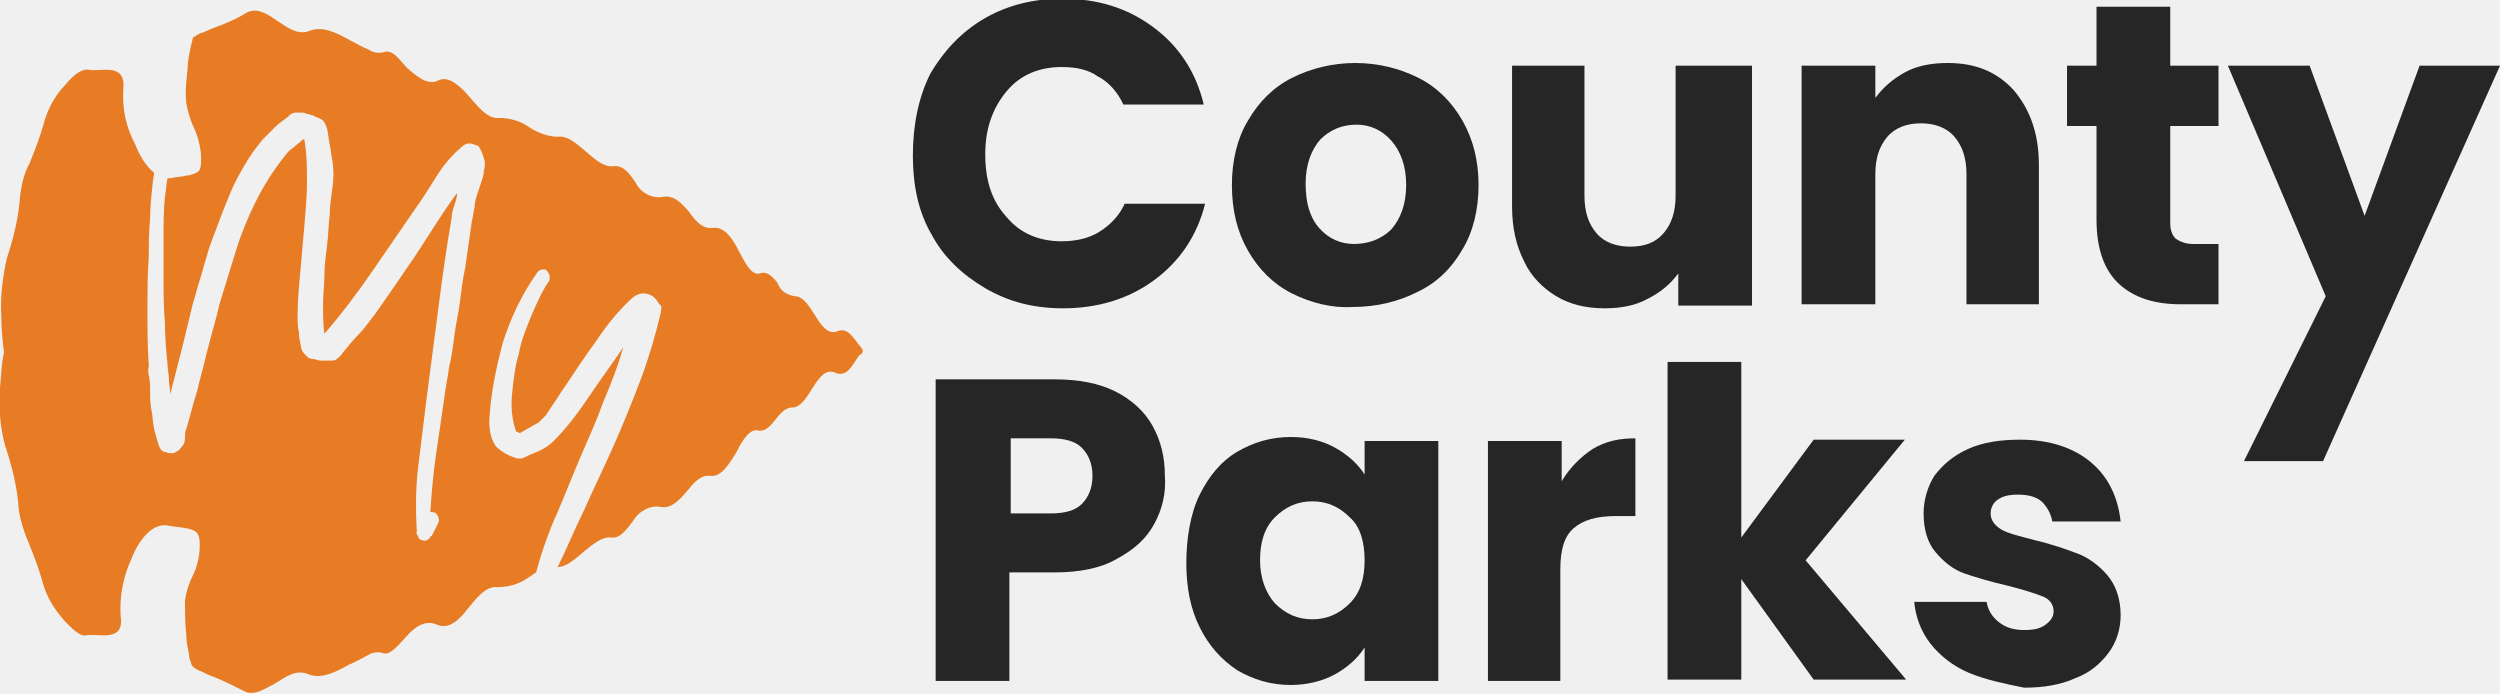
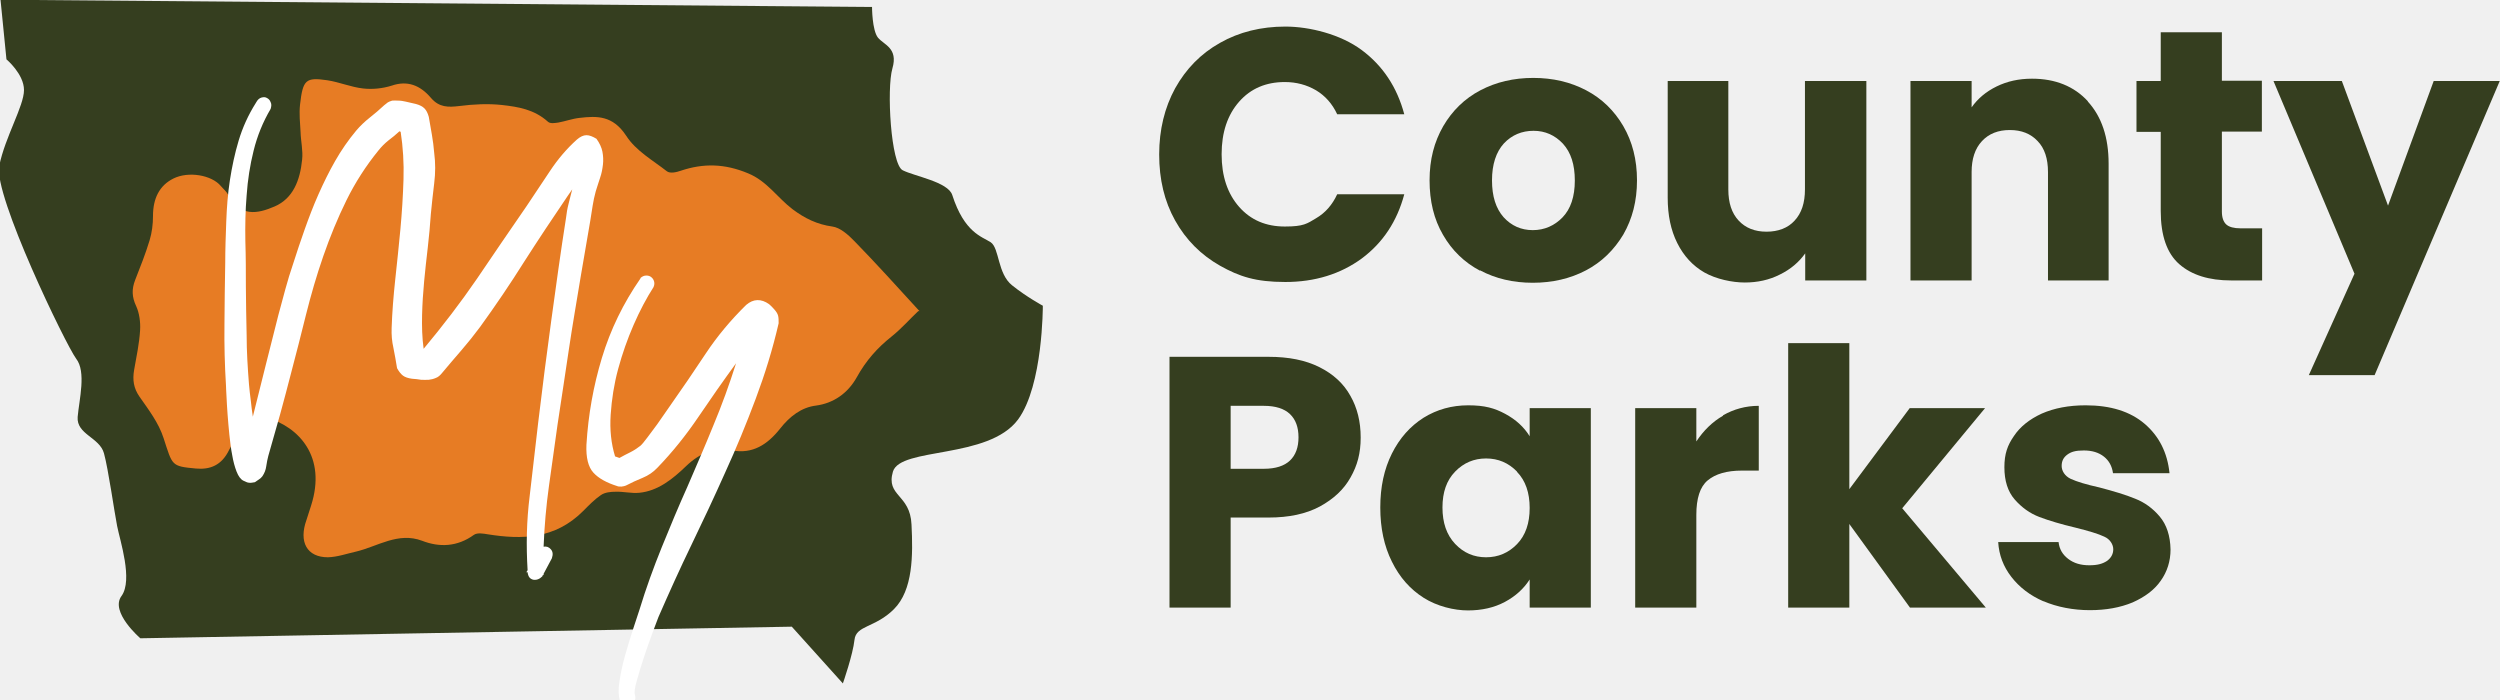
- <svg xmlns="http://www.w3.org/2000/svg" version="1.1" id="Layer_1" x="0px" y="0px" viewBox="0 0 186.5 51.7" style="enable-background:new 0 0 186.5 51.7;" xml:space="preserve">
-   <style type="text/css">
- 	.st0{fill:#E77C24;}
- 	.st1{enable-background:new    ;}
- 	.st2{fill:#262626;}
- </style>
-   <path class="st0" d="M64.3,26c-0.6-0.7-1-1.6-1.8-1.3c-1.4,0.6-1.9-2.6-3.2-2.6c-0.6-0.1-1.1-0.4-1.3-1c-0.4-0.5-0.8-0.9-1.3-0.7  c-0.7,0.2-1.2-1-1.6-1.7c-0.4-0.8-1-1.8-1.9-1.7c-0.8,0.1-1.3-0.5-1.8-1.2c-0.6-0.7-1.2-1.3-2-1.1c-0.8,0.1-1.6-0.3-2-1.1  c-0.4-0.6-0.9-1.3-1.6-1.2c-0.8,0.1-1.5-0.6-2.1-1.1c-0.6-0.5-1.3-1.2-2.1-1.1c-0.7,0-1.5-0.3-2.1-0.7c-0.7-0.5-1.5-0.7-2.3-0.7  c-0.8,0.1-1.6-0.9-2.2-1.6c-0.6-0.7-1.5-1.6-2.3-1.2c-0.8,0.4-1.6-0.3-2.3-0.9c-0.5-0.5-1.1-1.5-1.8-1.2c-0.4,0.1-0.8,0-1.1-0.2  c-0.5-0.2-1-0.5-1.4-0.7c-0.9-0.5-2-1.1-3-0.7C21.4,3,19.9,0,18.3,1c-0.8,0.5-1.6,0.8-2.4,1.1c-0.3,0.1-0.6,0.3-1,0.4  c-0.2,0.1-0.3,0.2-0.5,0.3C14.2,3.6,14,4.4,14,5.1c-0.1,0.9-0.2,1.7-0.1,2.6C14,8.3,14.2,9,14.5,9.6c0.3,0.7,0.5,1.5,0.5,2.2  c0,0.5,0,1-0.4,1.1c-0.2,0.1-0.5,0.2-0.7,0.2c-0.4,0.1-0.8,0.1-1.2,0.2c-0.1,0-0.1,0-0.2,0c-0.1,0.4-0.1,0.9-0.2,1.4  c-0.1,1-0.1,2-0.1,3.1c0,1,0,2,0,3c0,1.1,0,2.2,0.1,3.2c0,1.1,0.1,2.2,0.2,3.2c0,0.4,0.1,0.7,0.1,1.1c0,0.4,0.1,0.7,0.1,1.1l0.9-3.5  l0.8-3.3c0.2-0.6,0.3-1.1,0.5-1.7c0.2-0.6,0.3-1.1,0.5-1.7c0.2-0.8,0.5-1.5,0.8-2.3c0.3-0.8,0.6-1.6,0.9-2.3  c0.3-0.8,0.7-1.5,1.1-2.2c0.4-0.7,0.9-1.4,1.4-2c0.3-0.3,0.6-0.6,0.9-0.9c0.3-0.3,0.6-0.5,1-0.8c0.1-0.1,0.2-0.2,0.2-0.2  c0.1,0,0.2-0.1,0.3-0.1c0.1,0,0.2,0,0.4,0c0.2,0,0.3,0,0.5,0.1c0.2,0,0.3,0.1,0.4,0.1c0.1,0,0.2,0.1,0.2,0.1  c0.3,0.1,0.5,0.2,0.6,0.3c0.1,0.1,0.2,0.3,0.3,0.6c0.1,0.4,0.1,0.8,0.2,1.2c0.1,0.4,0.1,0.8,0.2,1.2c0.1,0.7,0.1,1.3,0,2  s-0.2,1.4-0.2,2c-0.1,0.8-0.1,1.5-0.2,2.3s-0.2,1.5-0.2,2.2s-0.1,1.5-0.1,2.2c0,0.8,0,1.5,0.1,2.2c1.3-1.5,2.5-3.1,3.6-4.7  c1.1-1.6,2.2-3.2,3.3-4.8c0.5-0.7,1-1.5,1.5-2.3c0.5-0.8,1.1-1.5,1.8-2.1c0.2-0.2,0.4-0.3,0.6-0.3c0.2,0,0.4,0.1,0.7,0.2  c0.2,0.3,0.3,0.6,0.4,0.9c0.1,0.3,0.1,0.6,0,0.9c0,0.3-0.1,0.6-0.2,0.9c-0.1,0.3-0.2,0.6-0.3,0.9c-0.1,0.3-0.2,0.6-0.2,1  c-0.1,0.3-0.1,0.7-0.2,1L34.7,20c-0.2,0.9-0.3,1.8-0.4,2.6c-0.1,0.8-0.3,1.6-0.4,2.4c-0.1,0.8-0.2,1.6-0.4,2.4  c-0.1,0.8-0.3,1.7-0.4,2.6c-0.2,1.4-0.4,2.7-0.6,4.1c-0.2,1.4-0.3,2.7-0.4,4.1c0.2,0,0.4,0,0.5,0.2c0.1,0.1,0.2,0.4,0.1,0.6l-0.5,1  V40h-0.1l0,0.1c-0.2,0.2-0.4,0.3-0.6,0.2c-0.2,0-0.3-0.2-0.4-0.5h-0.1l0.1-0.1c-0.1-1.6-0.1-3.3,0.1-4.9c0.2-1.6,0.4-3.3,0.6-4.9  c0.3-2.3,0.6-4.6,0.9-6.9s0.6-4.5,1-6.8c0-0.3,0.1-0.6,0.2-0.9c0.1-0.3,0.2-0.6,0.2-0.9l-0.3,0.4c-1,1.4-1.9,2.9-2.9,4.4  C30,20.5,29,22,28,23.4c-0.4,0.5-0.8,1.1-1.2,1.5s-0.9,1-1.3,1.5c-0.1,0.2-0.3,0.3-0.4,0.4c-0.1,0.1-0.3,0.1-0.5,0.1  c-0.2,0-0.3,0-0.5,0c-0.2,0-0.4,0-0.6-0.1c-0.3,0-0.5-0.1-0.6-0.2c-0.1-0.1-0.3-0.3-0.4-0.5c-0.1-0.5-0.2-0.9-0.2-1.3  c-0.1-0.4-0.1-0.9-0.1-1.3c0-1,0.1-2.1,0.2-3.2c0.1-1.1,0.2-2.2,0.3-3.4s0.2-2.2,0.2-3.3c0-1.1,0-2.1-0.2-3.2c0,0,0,0-0.1,0  c-0.2,0.2-0.5,0.4-0.7,0.6c-0.3,0.2-0.5,0.4-0.7,0.7c-0.8,1-1.5,2.1-2.1,3.3c-0.6,1.2-1.1,2.4-1.5,3.7c-0.4,1.3-0.8,2.6-1.2,3.9  c-0.3,1.3-0.7,2.6-1,3.8c-0.2,0.9-0.5,1.9-0.7,2.8c-0.3,0.9-0.5,1.8-0.8,2.8c-0.1,0.2-0.1,0.4-0.1,0.7c0,0.3-0.1,0.5-0.3,0.7  c-0.1,0.1-0.1,0.2-0.2,0.2c-0.1,0.1-0.2,0.1-0.3,0.2c-0.2,0-0.3,0-0.4,0s-0.2-0.1-0.4-0.1c-0.2-0.1-0.3-0.3-0.4-0.6  c-0.1-0.3-0.2-0.7-0.3-1.1c-0.1-0.4-0.1-0.9-0.2-1.4c-0.1-0.5-0.1-0.9-0.1-1.4c0-0.4,0-0.8-0.1-1.2s0-0.6,0-0.7  c-0.1-1.4-0.1-2.8-0.1-4.1c0-1.4,0-2.7,0.1-4.1c0-0.9,0-1.8,0.1-2.8c0-0.9,0.1-1.8,0.2-2.7c0-0.2,0.1-0.5,0.1-0.7  c-0.6-0.5-1.1-1.3-1.4-2.1C9.4,9.5,9.1,8.1,9.2,6.6c0.2-2-1.8-1.2-2.6-1.4C6,5.1,5.3,5.8,4.9,6.3C4.2,7,3.6,8,3.3,9.1  c-0.3,1.1-0.7,2.1-1.1,3.1c-0.4,0.7-0.6,1.6-0.7,2.4c-0.1,1.6-0.5,3.2-1,4.7c-0.3,1.4-0.5,2.9-0.4,4.4c0,0.9,0.1,1.8,0.2,2.6  C0.1,27.1,0.1,28,0,28.9c-0.1,1.5,0,3,0.4,4.4c0.5,1.5,0.9,3.1,1,4.7c0.1,0.8,0.4,1.7,0.7,2.4c0.4,1,0.8,2,1.1,3.1  c0.3,1.1,0.9,2,1.6,2.8c0.4,0.4,1.1,1.2,1.6,1.1c0.8-0.2,2.9,0.6,2.6-1.4c-0.1-1.5,0.2-3,0.8-4.3c0.5-1.3,1.5-2.7,2.7-2.5  c0.4,0.1,0.9,0.1,1.3,0.2c0.2,0,0.5,0.1,0.7,0.2c0.4,0.2,0.4,0.7,0.4,1.1c0,0.8-0.2,1.6-0.5,2.2c-0.3,0.6-0.5,1.2-0.6,1.9  c0,0.9,0,1.7,0.1,2.6c0,0.5,0.1,0.9,0.2,1.4c0,0.3,0.1,0.5,0.2,0.8c0.1,0.2,0.3,0.3,0.5,0.4c0.3,0.1,0.6,0.3,0.9,0.4  c0.8,0.3,1.6,0.7,2.4,1.1c0.8,0.5,1.6-0.1,2.4-0.5c0.8-0.5,1.6-1.1,2.5-0.7c1,0.4,2.1-0.2,3-0.7c0.5-0.2,1-0.5,1.4-0.7  c0.3-0.2,0.7-0.3,1.1-0.2c0.6,0.3,1.3-0.7,1.8-1.2c0.6-0.7,1.4-1.3,2.3-0.9c0.9,0.4,1.7-0.4,2.3-1.2c0.6-0.7,1.3-1.7,2.2-1.6  c0.8,0,1.6-0.2,2.3-0.7c0.2-0.1,0.4-0.3,0.6-0.4c0-0.1,0.1-0.3,0.1-0.4c0.4-1.4,0.9-2.8,1.5-4.1c0.6-1.4,1.1-2.7,1.7-4.1  c0.6-1.4,1.2-2.7,1.7-4.1c0.6-1.4,1.1-2.7,1.5-4.1c-0.8,1.2-1.7,2.4-2.5,3.6c-0.8,1.2-1.7,2.4-2.7,3.4c-0.3,0.3-0.6,0.5-1,0.7  c-0.4,0.2-0.8,0.3-1.1,0.5c-0.1,0-0.2,0.1-0.3,0.1c-0.1,0-0.2,0-0.3,0c-0.7-0.2-1.2-0.5-1.6-0.9c-0.3-0.4-0.5-1-0.5-1.9  c0.1-2,0.5-3.9,1-5.8c0.6-1.9,1.4-3.6,2.6-5.3c0.1-0.1,0.2-0.2,0.4-0.2s0.2,0,0.3,0.1s0.1,0.2,0.2,0.3c0,0.1,0,0.2,0,0.4  c-0.5,0.7-0.9,1.6-1.3,2.5c-0.4,1-0.8,1.9-1,3c-0.3,1-0.4,2-0.5,3c-0.1,1,0,1.9,0.3,2.8c0.1,0,0.2,0.1,0.3,0.1  c0.2-0.1,0.5-0.3,0.7-0.4c0.2-0.1,0.5-0.3,0.7-0.4c0.1-0.1,0.3-0.3,0.5-0.5c0.2-0.3,0.4-0.6,0.6-0.9c0.3-0.4,0.5-0.8,0.8-1.2  c0.8-1.2,1.6-2.4,2.4-3.5c0.8-1.2,1.7-2.3,2.7-3.2c0.5-0.4,1-0.4,1.5-0.1c0.1,0.1,0.2,0.2,0.3,0.3c0.1,0.2,0.2,0.3,0.3,0.4  s0,0.3,0,0.5c-0.4,1.7-0.9,3.4-1.5,5s-1.3,3.3-2,4.9c-0.7,1.6-1.5,3.2-2.2,4.8c-0.7,1.4-1.3,2.9-2,4.3c0.7,0,1.4-0.7,1.9-1.1  c0.6-0.5,1.4-1.2,2.1-1.1c0.7,0.1,1.2-0.7,1.6-1.2c0.4-0.7,1.2-1.2,2-1.1c0.8,0.2,1.4-0.4,2-1.1c0.5-0.6,1-1.3,1.8-1.2  c0.8,0.1,1.4-0.9,1.9-1.7c0.3-0.6,0.9-1.8,1.6-1.7c1.1,0.3,1.5-1.7,2.6-1.7c1.3,0,1.8-3.2,3.2-2.6c0.9,0.4,1.3-0.6,1.8-1.3  C64.4,26.4,64.4,26.1,64.3,26z" />
-   <g class="st1">
-     <path class="st2" d="M69.4,5.5c1-1.7,2.3-3.1,4-4.1c1.7-1,3.7-1.5,5.8-1.5c2.7,0,4.9,0.7,6.8,2.1c1.9,1.4,3.2,3.3,3.8,5.8h-6   c-0.4-0.9-1.1-1.7-1.9-2.1C81.2,5.2,80.3,5,79.2,5c-1.7,0-3.1,0.6-4.1,1.8c-1,1.2-1.6,2.7-1.6,4.7s0.5,3.5,1.6,4.7   c1,1.2,2.4,1.8,4.1,1.8c1,0,2-0.2,2.8-0.7c0.8-0.5,1.5-1.2,1.9-2.1h6c-0.6,2.4-1.9,4.3-3.8,5.7c-1.9,1.4-4.2,2.1-6.8,2.1   c-2.2,0-4.1-0.5-5.8-1.5c-1.7-1-3.1-2.3-4-4c-1-1.7-1.4-3.7-1.4-5.9S68.5,7.3,69.4,5.5z" />
-     <path class="st2" d="M96.4,21.9c-1.4-0.7-2.5-1.8-3.3-3.2c-0.8-1.4-1.2-3-1.2-4.9c0-1.8,0.4-3.5,1.2-4.8c0.8-1.4,1.9-2.5,3.3-3.2   c1.4-0.7,3-1.1,4.7-1.1s3.3,0.4,4.7,1.1c1.4,0.7,2.5,1.8,3.3,3.2c0.8,1.4,1.2,3,1.2,4.8s-0.4,3.5-1.2,4.8c-0.8,1.4-1.9,2.5-3.4,3.2   c-1.4,0.7-3,1.1-4.8,1.1C99.4,23,97.8,22.6,96.4,21.9z M103.8,17.1c0.7-0.8,1.1-1.9,1.1-3.3s-0.4-2.5-1.1-3.3   c-0.7-0.8-1.6-1.2-2.6-1.2c-1.1,0-2,0.4-2.7,1.1c-0.7,0.8-1.1,1.9-1.1,3.3c0,1.4,0.3,2.5,1,3.3c0.7,0.8,1.6,1.2,2.6,1.2   S103,17.9,103.8,17.1z" />
-     <path class="st2" d="M130.7,4.9v17.9h-5.5v-2.4c-0.6,0.8-1.3,1.4-2.3,1.9c-0.9,0.5-2,0.7-3.2,0.7c-1.4,0-2.6-0.3-3.6-0.9   c-1-0.6-1.9-1.5-2.4-2.6c-0.6-1.2-0.9-2.5-0.9-4.1V4.9h5.4v9.7c0,1.2,0.3,2.1,0.9,2.8c0.6,0.7,1.5,1,2.5,1c1.1,0,1.9-0.3,2.5-1   c0.6-0.7,0.9-1.6,0.9-2.8V4.9H130.7z" />
-     <path class="st2" d="M150.2,6.7c1.2,1.4,1.9,3.2,1.9,5.6v10.4h-5.4V13c0-1.2-0.3-2.1-0.9-2.8c-0.6-0.7-1.5-1-2.5-1   c-1,0-1.9,0.3-2.5,1c-0.6,0.7-0.9,1.6-0.9,2.8v9.7h-5.5V4.9h5.5v2.4c0.6-0.8,1.3-1.4,2.2-1.9c0.9-0.5,2-0.7,3.2-0.7   C147.3,4.7,148.9,5.3,150.2,6.7z" />
-     <path class="st2" d="M165.5,18.1v4.6h-2.8c-2,0-3.5-0.5-4.6-1.5s-1.7-2.6-1.7-4.8V9.4h-2.2V4.9h2.2V0.5h5.5v4.4h3.6v4.5h-3.6v7.2   c0,0.5,0.1,0.9,0.4,1.2c0.3,0.2,0.7,0.4,1.3,0.4H165.5z" />
-     <path class="st2" d="M186.5,4.9l-13.2,29.5h-5.9l6.1-12.3l-7.3-17.2h6.1l4.1,11.2l4.1-11.2H186.5z" />
-   </g>
-   <g class="st1">
-     <path class="st2" d="M86.1,39.1c-0.6,1.1-1.5,1.9-2.8,2.6c-1.2,0.7-2.8,1-4.6,1h-3.4v8.1h-5.5V28.3h8.9c1.8,0,3.3,0.3,4.5,0.9   c1.2,0.6,2.2,1.5,2.8,2.6c0.6,1.1,0.9,2.3,0.9,3.7C87,36.8,86.7,38,86.1,39.1z M80.7,37.6c0.5-0.5,0.8-1.2,0.8-2.1   c0-0.9-0.3-1.6-0.8-2.1c-0.5-0.5-1.3-0.7-2.3-0.7h-3v5.6h3C79.4,38.3,80.2,38.1,80.7,37.6z" />
-     <path class="st2" d="M89.5,36.9c0.7-1.4,1.6-2.5,2.8-3.2c1.2-0.7,2.5-1.1,4-1.1c1.3,0,2.4,0.3,3.3,0.8c0.9,0.5,1.7,1.2,2.2,2v-2.5   h5.5v17.9h-5.5v-2.5c-0.5,0.8-1.3,1.5-2.2,2c-0.9,0.5-2.1,0.8-3.3,0.8c-1.5,0-2.8-0.4-4-1.1c-1.2-0.8-2.1-1.8-2.8-3.2   c-0.7-1.4-1-3-1-4.8S88.8,38.3,89.5,36.9z M100.7,38.6c-0.8-0.8-1.7-1.2-2.8-1.2c-1.1,0-2,0.4-2.8,1.2c-0.8,0.8-1.1,1.9-1.1,3.2   s0.4,2.4,1.1,3.2c0.8,0.8,1.7,1.2,2.8,1.2c1.1,0,2-0.4,2.8-1.2c0.8-0.8,1.1-1.9,1.1-3.2S101.5,39.3,100.7,38.6z" />
-     <path class="st2" d="M118.8,33.5c1-0.6,2-0.8,3.2-0.8v5.8h-1.5c-1.4,0-2.4,0.3-3.1,0.9s-1,1.6-1,3.1v8.3H111V32.9h5.5v3   C117.1,34.9,117.9,34.1,118.8,33.5z" />
-     <path class="st2" d="M135.3,50.7l-5.4-7.5v7.5h-5.5V27h5.5v13.1l5.4-7.3h6.8l-7.4,9l7.5,8.9H135.3z" />
-     <path class="st2" d="M146.9,50.2c-1.2-0.5-2.2-1.3-2.9-2.2c-0.7-0.9-1.1-2-1.2-3.1h5.4c0.1,0.6,0.4,1.1,0.9,1.5   c0.5,0.4,1.1,0.6,1.9,0.6c0.7,0,1.2-0.1,1.6-0.4s0.6-0.6,0.6-1c0-0.5-0.3-0.9-0.8-1.1s-1.4-0.5-2.6-0.8c-1.3-0.3-2.3-0.6-3.2-0.9   c-0.9-0.3-1.6-0.9-2.2-1.6c-0.6-0.7-0.9-1.7-0.9-2.9c0-1,0.3-2,0.8-2.8c0.6-0.8,1.4-1.5,2.5-2c1.1-0.5,2.4-0.7,3.9-0.7   c2.2,0,4,0.6,5.3,1.7c1.3,1.1,2,2.6,2.2,4.4h-5.1c-0.1-0.6-0.4-1.1-0.8-1.5c-0.5-0.4-1.1-0.5-1.8-0.5c-0.6,0-1.1,0.1-1.5,0.4   c-0.3,0.2-0.5,0.6-0.5,1c0,0.5,0.3,0.9,0.8,1.2c0.5,0.3,1.4,0.5,2.5,0.8c1.3,0.3,2.4,0.7,3.2,1c0.8,0.3,1.6,0.9,2.2,1.6   c0.6,0.7,1,1.7,1,3c0,1-0.3,2-0.9,2.8s-1.4,1.5-2.5,1.9c-1.1,0.5-2.4,0.7-3.8,0.7C149.5,51,148.1,50.7,146.9,50.2z" />
+ <svg xmlns="http://www.w3.org/2000/svg" version="1.1" viewBox="0 0 969 271">
+   <defs>
+     <style>
+       .cls-1 {
+         fill: #fff;
+       }
+ 
+       .cls-2 {
+         fill: #353e1f;
+       }
+ 
+       .cls-3 {
+         fill: #e77c24;
+       }
+     </style>
+   </defs>
+   <g>
+     <g id="Layer_1">
+       <path class="cls-2" d="M.2-.1l337.8,2.8s0,9,2.3,11.9c2.3,2.8,7.9,4,5.6,11.9-2.3,7.9-.6,37.3,4,39.5,4.5,2.3,17.6,4.5,19.2,9.6,4.7,14.6,11.5,16.1,14.9,18.3,3.4,2.3,2.6,12.2,8.3,16.7,5.6,4.5,11.9,7.9,11.9,7.9,0,0,.1,30.9-9.6,44.1-11.5,15.5-45.6,10.6-48.5,20.2-2.8,9.6,6.7,8.7,7.2,20.5.6,11.9.6,25.4-6.8,32.8-7.3,7.3-14.7,6.2-15.3,11.9s-4.5,16.9-4.5,16.9l-19.8-22-252.5,4.5s-11.9-10.2-7.3-16.4c4.5-6.2-.6-21.5-1.7-27.1-1.1-5.6-3.4-22-5.1-28.2-1.7-6.2-10.7-7.3-10.2-14.1.6-6.8,3.4-17.5-.6-22.6C25.6,133.8-2.6,75.6-.3,64.3c2.3-11.3,9.6-23.2,9.6-29.4s-6.8-11.9-6.8-11.9L.2-.1Z" />
+       <path class="cls-3" d="M355.9,120.6c-3.1,2.9-6.5,6.8-10.4,9.9-5.4,4.3-9.8,9.2-13.4,15.7-3.5,6.3-9.1,10.1-15.8,11-5.7.7-10.2,4.2-13.9,8.9-5,6.3-10.7,9.9-18.5,8.5-6.7-1.3-12.5.8-18,6.1-5.2,5-10.9,9.6-18.1,10.3-3,.3-6.1-.5-9.1-.4-2,0-4.2.2-5.8,1.3-2.5,1.7-4.7,4-6.9,6.2-10.9,10.9-23.7,11.1-36.9,9-1.8-.3-4.1-.7-5.4.2-6.5,4.7-13.4,4.9-20.1,2.3-9.3-3.5-17.2,2.2-25.6,4.2-3.6.8-7.2,2.1-10.9,2.2-8.1,0-11.4-5.9-8.3-14.5.6-1.8,1.2-3.7,1.8-5.6,6-18.8-4.6-30.4-17.4-34.1-4.4-1.3-7.9-.3-10.1,4.9-1.2,2.7-3,5-4.3,7.7-2.9,6-7.4,7.7-12.9,7.2-9.6-.9-9-1.1-12.5-11.8-1.9-5.9-5.8-11-9.3-16-2.3-3.3-2.8-6.5-2.1-10.5.9-5.1,2-10.2,2.3-15.3.2-3.1-.3-6.7-1.5-9.3-1.7-3.6-1.8-6.6-.4-10.2,2-5.1,4-10.1,5.6-15.4.9-3,1.3-6.2,1.3-9.4,0-6.8,2.5-11.8,7.9-14.5,5.8-2.9,14.8-1.4,18.4,2.9,1,1.2,2.2,2.1,2.9,3.5,4.7,8.6,11.3,7.3,18,4.4,7.1-3.1,9.8-10.1,10.6-18.1.4-3.5-.5-7.1-.6-10.7-.2-3.6-.6-7.2-.2-10.7,1.1-9.6,2.2-10.6,10.5-9.4,4.7.7,9.3,2.7,14,3.2,3.6.4,7.5,0,11-1.1,6.1-2.1,11-.2,15.2,4.7,3.2,3.8,6.8,3.7,11,3.2,5.5-.7,11.1-1,16.6-.4,6.2.7,12.5,1.7,17.8,6.5.9.8,2.6.5,4,.3,2.8-.5,5.4-1.5,8.2-1.8,6.8-.8,12.9-1,18.1,6.9,3.8,5.9,10.3,9.5,15.8,13.8,1.2.9,3.6.4,5.3-.2,8.9-3,17.1-2.8,26.2,1,7.3,3,11.4,9.5,17.2,13.9,4.8,3.6,9.6,5.9,15.4,6.7,3,.4,6.1,3.1,8.6,5.7,8.4,8.6,16.5,17.6,25.2,27.1Z" />
+       <g>
+         <path class="cls-2" d="M455.5,34.2c4.2-7.5,9.9-13.4,17.4-17.6,7.4-4.2,15.9-6.3,25.3-6.3s21.4,3,29.6,9.1c8.2,6.1,13.7,14.4,16.5,24.9h-26c-1.9-4.1-4.7-7.2-8.2-9.3-3.6-2.1-7.6-3.2-12.1-3.2-7.3,0-13.2,2.5-17.7,7.6-4.5,5.1-6.8,11.9-6.8,20.4s2.3,15.3,6.8,20.4c4.5,5.1,10.4,7.6,17.7,7.6s8.6-1.1,12.1-3.2c3.6-2.1,6.3-5.2,8.2-9.3h26c-2.8,10.5-8.3,18.8-16.5,24.9-8.2,6-18.1,9.1-29.6,9.1s-17.8-2.1-25.3-6.3c-7.4-4.2-13.2-10-17.4-17.5-4.2-7.5-6.2-16-6.2-25.6s2.1-18.2,6.2-25.7Z" />
+         <path class="cls-2" d="M573.6,104.9c-6-3.2-10.8-7.8-14.3-13.9-3.5-6-5.2-13-5.2-21.1s1.8-14.9,5.3-21c3.5-6,8.3-10.7,14.4-13.9,6.1-3.2,12.9-4.8,20.5-4.8s14.4,1.6,20.5,4.8c6.1,3.2,10.9,7.9,14.4,13.9,3.5,6,5.3,13,5.3,21s-1.8,14.9-5.3,21c-3.6,6-8.4,10.7-14.5,13.9-6.1,3.2-13,4.8-20.6,4.8s-14.4-1.6-20.4-4.8ZM605.6,84.3c3.2-3.3,4.8-8.1,4.8-14.3s-1.5-10.9-4.6-14.3c-3.1-3.3-6.9-5-11.4-5s-8.4,1.6-11.5,4.9c-3,3.3-4.6,8.1-4.6,14.3s1.5,10.9,4.5,14.3c3,3.3,6.8,5,11.3,5s8.4-1.7,11.6-5Z" />
+         <path class="cls-2" d="M723.4,31.4v77.3h-23.7v-10.5c-2.4,3.4-5.7,6.2-9.8,8.2-4.1,2.1-8.7,3.1-13.6,3.1s-11.1-1.3-15.7-3.9c-4.5-2.6-8-6.4-10.5-11.4s-3.7-10.8-3.7-17.6V31.4h23.5v42c0,5.2,1.3,9.2,4,12.1,2.7,2.9,6.3,4.3,10.8,4.3s8.3-1.4,10.9-4.3c2.7-2.9,4-6.9,4-12.1V31.4h23.7Z" />
+         <path class="cls-2" d="M809.2,39.3c5.4,5.9,8.1,13.9,8.1,24.2v45.2h-23.5v-42c0-5.2-1.3-9.2-4-12-2.7-2.9-6.3-4.3-10.8-4.3s-8.1,1.4-10.8,4.3c-2.7,2.9-4,6.9-4,12v42h-23.7V31.4h23.7v10.2c2.4-3.4,5.6-6.1,9.7-8.1,4.1-2,8.6-3,13.7-3,9,0,16.3,2.9,21.7,8.8Z" />
+         <path class="cls-2" d="M876.8,88.6v20.1h-12c-8.6,0-15.3-2.1-20.1-6.3-4.8-4.2-7.2-11.1-7.2-20.6v-30.7h-9.4v-19.7h9.4V12.5h23.7v18.8h15.5v19.7h-15.5v31c0,2.3.6,4,1.7,5,1.1,1,3,1.5,5.5,1.5h8.4Z" />
+         <path class="cls-2" d="M968.9,31.4l-48.5,114h-25.5l17.7-39.3-31.4-74.7h26.5l17.9,48.3,17.7-48.3h25.6Z" />
+       </g>
+       <g>
+         <path class="cls-2" d="M523.5,185c-2.6,4.7-6.6,8.4-11.9,11.3-5.4,2.9-12,4.3-19.9,4.3h-14.7v34.9h-23.7v-97.2h38.4c7.8,0,14.3,1.3,19.7,4,5.4,2.7,9.4,6.4,12,11.1,2.7,4.7,4,10.1,4,16.2s-1.3,10.8-3.9,15.4ZM500,178.5c2.2-2.1,3.3-5.1,3.3-9s-1.1-6.9-3.3-9c-2.2-2.1-5.6-3.2-10.1-3.2h-12.9v24.4h12.9c4.5,0,7.9-1.1,10.1-3.2Z" />
+         <path class="cls-2" d="M539.5,175.8c3-6,7.1-10.6,12.3-13.9,5.2-3.2,10.9-4.8,17.3-4.8s10.2,1.1,14.3,3.3c4.1,2.2,7.3,5.1,9.5,8.7v-10.9h23.7v77.3h-23.7v-10.9c-2.3,3.6-5.5,6.5-9.6,8.7-4.1,2.2-8.9,3.3-14.3,3.3s-12-1.6-17.2-4.9c-5.2-3.3-9.3-7.9-12.3-14-3-6-4.5-13-4.5-21s1.5-14.9,4.5-20.9ZM588,182.8c-3.3-3.4-7.3-5.1-12-5.1s-8.7,1.7-12,5.1c-3.3,3.4-4.9,8-4.9,13.9s1.6,10.6,4.9,14.1c3.3,3.5,7.3,5.2,12,5.2s8.7-1.7,12-5.1c3.3-3.4,4.9-8.1,4.9-14s-1.6-10.6-4.9-14Z" />
+         <path class="cls-2" d="M667.8,161c4.2-2.4,8.8-3.7,13.9-3.7v25.1h-6.5c-5.9,0-10.3,1.3-13.3,3.8-3,2.5-4.4,7-4.4,13.4v35.9h-23.7v-77.3h23.7v12.9c2.8-4.2,6.2-7.6,10.4-10Z" />
+         <path class="cls-2" d="M740.3,235.5l-23.5-32.4v32.4h-23.7v-102.5h23.7v56.6l23.4-31.4h29.2l-32.1,38.8,32.4,38.5h-29.4Z" />
+         <path class="cls-2" d="M792.1,233.1c-5.3-2.3-9.4-5.5-12.5-9.5s-4.8-8.5-5.1-13.5h23.4c.3,2.7,1.5,4.8,3.7,6.5s4.9,2.5,8.2,2.5,5.2-.6,6.9-1.7c1.6-1.2,2.4-2.7,2.4-4.5s-1.2-3.9-3.5-4.9c-2.3-1.1-6-2.2-11.2-3.5-5.5-1.3-10.2-2.7-13.9-4.1-3.7-1.4-6.9-3.7-9.6-6.8-2.7-3.1-4-7.3-4-12.5s1.2-8.5,3.7-12.1c2.4-3.6,6-6.5,10.8-8.7,4.8-2.1,10.4-3.2,17-3.2,9.7,0,17.3,2.4,22.9,7.2,5.6,4.8,8.8,11.2,9.6,19.1h-21.9c-.4-2.7-1.5-4.8-3.5-6.4-2-1.6-4.6-2.4-7.8-2.4s-4.9.5-6.4,1.6c-1.5,1.1-2.2,2.5-2.2,4.4s1.2,3.9,3.5,5c2.4,1.1,6,2.2,11,3.3,5.7,1.5,10.4,2.9,14,4.4,3.6,1.4,6.8,3.7,9.5,6.9,2.7,3.2,4.1,7.5,4.2,12.8,0,4.5-1.3,8.6-3.8,12.1-2.5,3.6-6.2,6.3-10.9,8.4-4.8,2-10.3,3-16.6,3s-12.7-1.2-18-3.5Z" />
+       </g>
+       <g>
+         <path class="cls-1" d="M99.4,39.5c.5-.9,1.2-1.5,2-1.7.8-.2,1.5-.2,2.1.2.6.3,1.1.8,1.4,1.6.4.8.3,1.6,0,2.6-3,5.1-5.2,10.5-6.6,16.2-1.4,5.6-2.3,11.4-2.7,17.3-.5,5.9-.6,11.8-.5,17.8.2,6,.2,11.9.2,17.6,0,6.3.2,12.6.3,18.9,0,6.2.4,12.5.9,18.9.2,2.1.4,4.2.7,6.3.2,2.1.5,4.2.8,6.3l5.1-20.4,4.8-19c.9-3.3,1.8-6.6,2.7-10,.9-3.3,1.9-6.6,3-9.8,1.4-4.4,2.9-8.9,4.5-13.4,1.6-4.5,3.3-9,5.3-13.5,2-4.5,4.1-8.8,6.5-13,2.4-4.2,5.1-8.1,8.1-11.7,1.6-1.9,3.4-3.6,5.3-5.1,1.9-1.5,3.8-3.1,5.6-4.8.6-.5,1.1-.9,1.4-1.1.4-.2.9-.5,1.7-.7.6,0,1.4-.1,2.4,0,1,0,2,.2,2.9.4,1,.2,1.8.4,2.6.6.8.2,1.2.3,1.3.3,1.5.4,2.6,1,3.3,1.7.7.7,1.3,1.8,1.7,3.3.4,2.3.8,4.6,1.2,6.9.4,2.3.7,4.7.9,7.1.5,3.8.5,7.7,0,11.7-.5,4-.9,7.9-1.3,11.9-.3,4.4-.7,8.8-1.2,13.1-.5,4.3-1,8.7-1.4,13-.4,4.3-.7,8.7-.8,13.1-.1,4.4,0,8.7.6,13.1,7.5-9,14.4-18,20.7-27.2,6.2-9.2,12.6-18.5,19.2-28.1,2.9-4.3,5.9-8.8,9-13.5,3.1-4.7,6.6-8.8,10.5-12.3,1.3-1.1,2.5-1.7,3.7-1.7s2.4.5,3.9,1.4c1.2,1.7,2,3.4,2.3,5,.3,1.6.4,3.3.2,5-.2,1.7-.5,3.4-1.1,5.1-.6,1.7-1.1,3.5-1.7,5.3-.5,1.8-.9,3.7-1.2,5.6-.3,1.9-.6,3.8-.9,5.7l-3.6,21c-.9,5.3-1.7,10.3-2.5,15-.8,4.7-1.5,9.3-2.2,13.9-.7,4.6-1.4,9.2-2.1,14-.7,4.7-1.5,9.8-2.3,15.2-1.1,7.9-2.2,15.7-3.3,23.6-1.1,7.9-1.8,15.8-2.1,23.7,1.1-.2,2,.1,2.8,1,.8.9.9,2,.4,3.5l-3.2,6v.5h-.3l-.2.5c-1.1,1.1-2.3,1.5-3.5,1.3-1.3-.3-2-1.2-2.2-2.9h-.5l.5-.8c-.6-9.6-.4-19.1.8-28.7,1.1-9.6,2.2-19.1,3.3-28.5,1.6-13.4,3.3-26.6,5.1-39.8,1.8-13.1,3.6-26.3,5.7-39.6.2-1.8.5-3.6,1-5.5.5-1.9.9-3.7,1.4-5.5l-1.8,2.6c-5.7,8.4-11.3,16.8-16.8,25.4-5.4,8.6-11.1,17-17.1,25.3-2.3,3.1-4.7,6.1-7.2,9-2.5,2.9-5,5.8-7.5,8.8-.8,1-1.6,1.7-2.5,2-.9.4-1.8.6-2.7.7-1,.1-2,0-3,0-1.1-.2-2.2-.3-3.5-.4-1.5-.2-2.7-.6-3.5-1.2-.8-.6-1.6-1.6-2.3-2.9-.4-2.6-.9-5.2-1.4-7.8-.6-2.6-.8-5.2-.7-7.8.2-6,.7-12.3,1.4-18.8.7-6.5,1.4-13,2-19.5.6-6.5,1-12.9,1.2-19.3.2-6.3-.2-12.5-1.1-18.4-.1,0-.3-.2-.5-.2-1.3,1.2-2.7,2.4-4.2,3.5-1.5,1.2-2.7,2.4-3.9,3.9-4.8,5.9-9,12.4-12.4,19.3-3.4,6.9-6.4,14.2-9,21.7-2.6,7.5-4.8,15.1-6.7,22.7-1.9,7.7-3.8,15.1-5.7,22.3-1.4,5.4-2.8,10.8-4.3,16.2-1.5,5.3-3,10.7-4.6,16.2-.3,1.2-.6,2.5-.8,4-.2,1.5-.7,2.7-1.5,3.9-.4.5-.8.9-1.3,1.2-.5.3-1,.7-1.6,1.1-1,.2-1.8.3-2.3.2-.6,0-1.3-.4-2.2-.8-1-.5-1.9-1.7-2.6-3.5-.7-1.8-1.3-4-1.7-6.4-.5-2.5-.8-5.1-1.1-7.9-.3-2.8-.5-5.5-.7-8-.2-2.5-.3-4.8-.4-6.7-.1-2-.2-3.3-.2-4.2-.5-8.1-.7-16-.6-23.9,0-7.9.2-15.8.3-23.8,0-5.3.2-10.7.4-16.1.2-5.4.6-10.7,1.4-15.9.8-5.2,1.9-10.4,3.4-15.4,1.5-5,3.7-9.9,6.6-14.5Z" />
+         <path class="cls-1" d="M248.3,107.7c.7-.6,1.4-.9,2.2-.9s1.4.2,1.9.6c.5.4.9.9,1.1,1.6.2.7.2,1.4-.2,2.3-2.7,4.2-5.3,9.1-7.7,14.6-2.4,5.5-4.4,11.2-6,17.1-1.6,5.9-2.5,11.8-2.9,17.7-.4,5.9.2,11.3,1.7,16.2.6.2,1.2.4,1.7.6,1.4-.8,2.8-1.5,4.2-2.2,1.4-.7,2.6-1.5,3.9-2.5.6-.5,1.5-1.6,2.7-3.2,1.2-1.6,2.5-3.3,3.8-5.1,1.5-2.1,3.1-4.4,4.8-6.9,4.8-6.8,9.5-13.7,14-20.5,4.5-6.8,9.8-13.1,15.7-18.9,2.8-2.4,5.8-2.5,8.9-.3.7.6,1.4,1.3,2,2,.8.9,1.3,1.7,1.5,2.5.2.8.2,1.7.2,2.9-2.3,10-5.3,19.7-8.9,29.3-3.6,9.6-7.5,19.1-11.8,28.5-4.2,9.4-8.6,18.8-13.1,28.1-4.5,9.3-8.7,18.6-12.8,28-.4,1.1-1.2,3.1-2.3,6.1-1.1,3-2.2,6.1-3.3,9.4-1.1,3.3-2,6.4-2.8,9.2-.8,2.8-1,4.6-.7,5.4.3,1,.2,1.9-.2,2.6-.4.7-.9,1.2-1.6,1.4-.7.2-1.4.2-2.1,0-.8-.3-1.4-.8-1.9-1.7-.6-1.8-.7-4.3-.2-7.5.5-3.2,1.2-6.6,2.2-10.1,1-3.5,2-6.9,3.1-10.2,1.1-3.3,1.9-5.8,2.5-7.6,2.5-8.2,5.4-16.2,8.6-24.1,3.2-7.9,6.5-15.8,10-23.6,3.4-7.9,6.8-15.7,10-23.6,3.3-7.9,6.2-15.9,8.8-24.1-4.9,6.7-9.8,13.7-14.6,20.8-4.8,7.1-10.1,13.7-15.9,19.7-1.6,1.7-3.5,3-5.7,3.9-2.2.9-4.4,1.9-6.5,3-.4.2-1,.3-1.7.4-.8,0-1.3,0-1.7-.2-4.1-1.3-7.2-3-9.2-5.2-2-2.2-2.9-5.8-2.7-10.8.7-11.6,2.7-22.8,6-33.7,3.3-10.9,8.3-21.2,14.9-30.7Z" />
+       </g>
+     </g>
  </g>
</svg>
